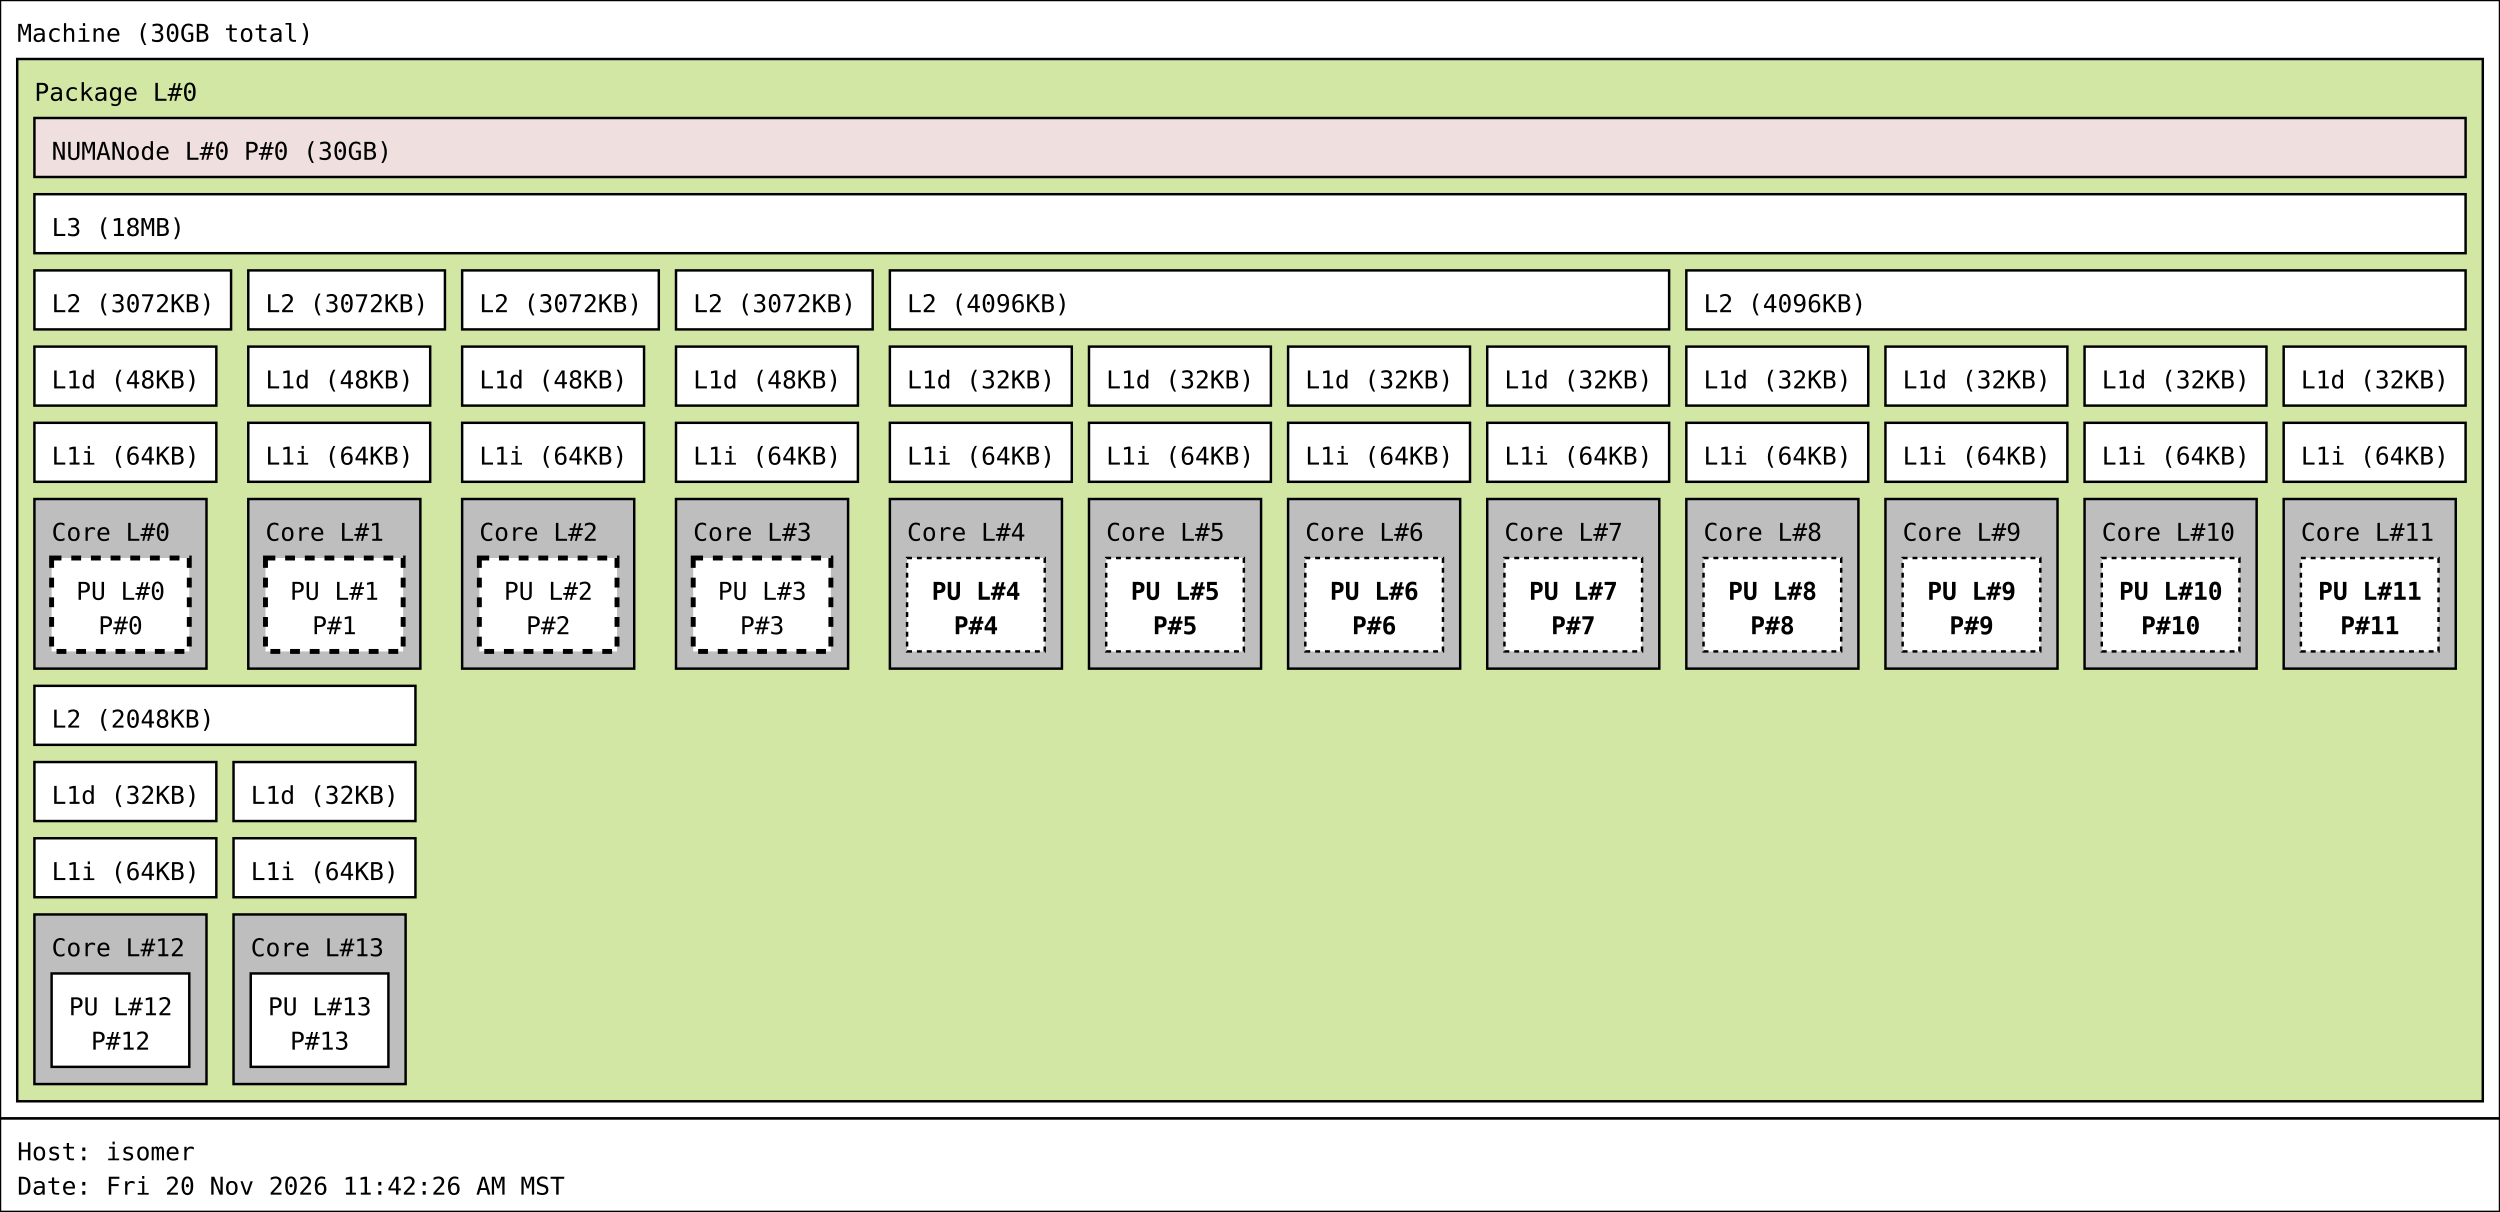
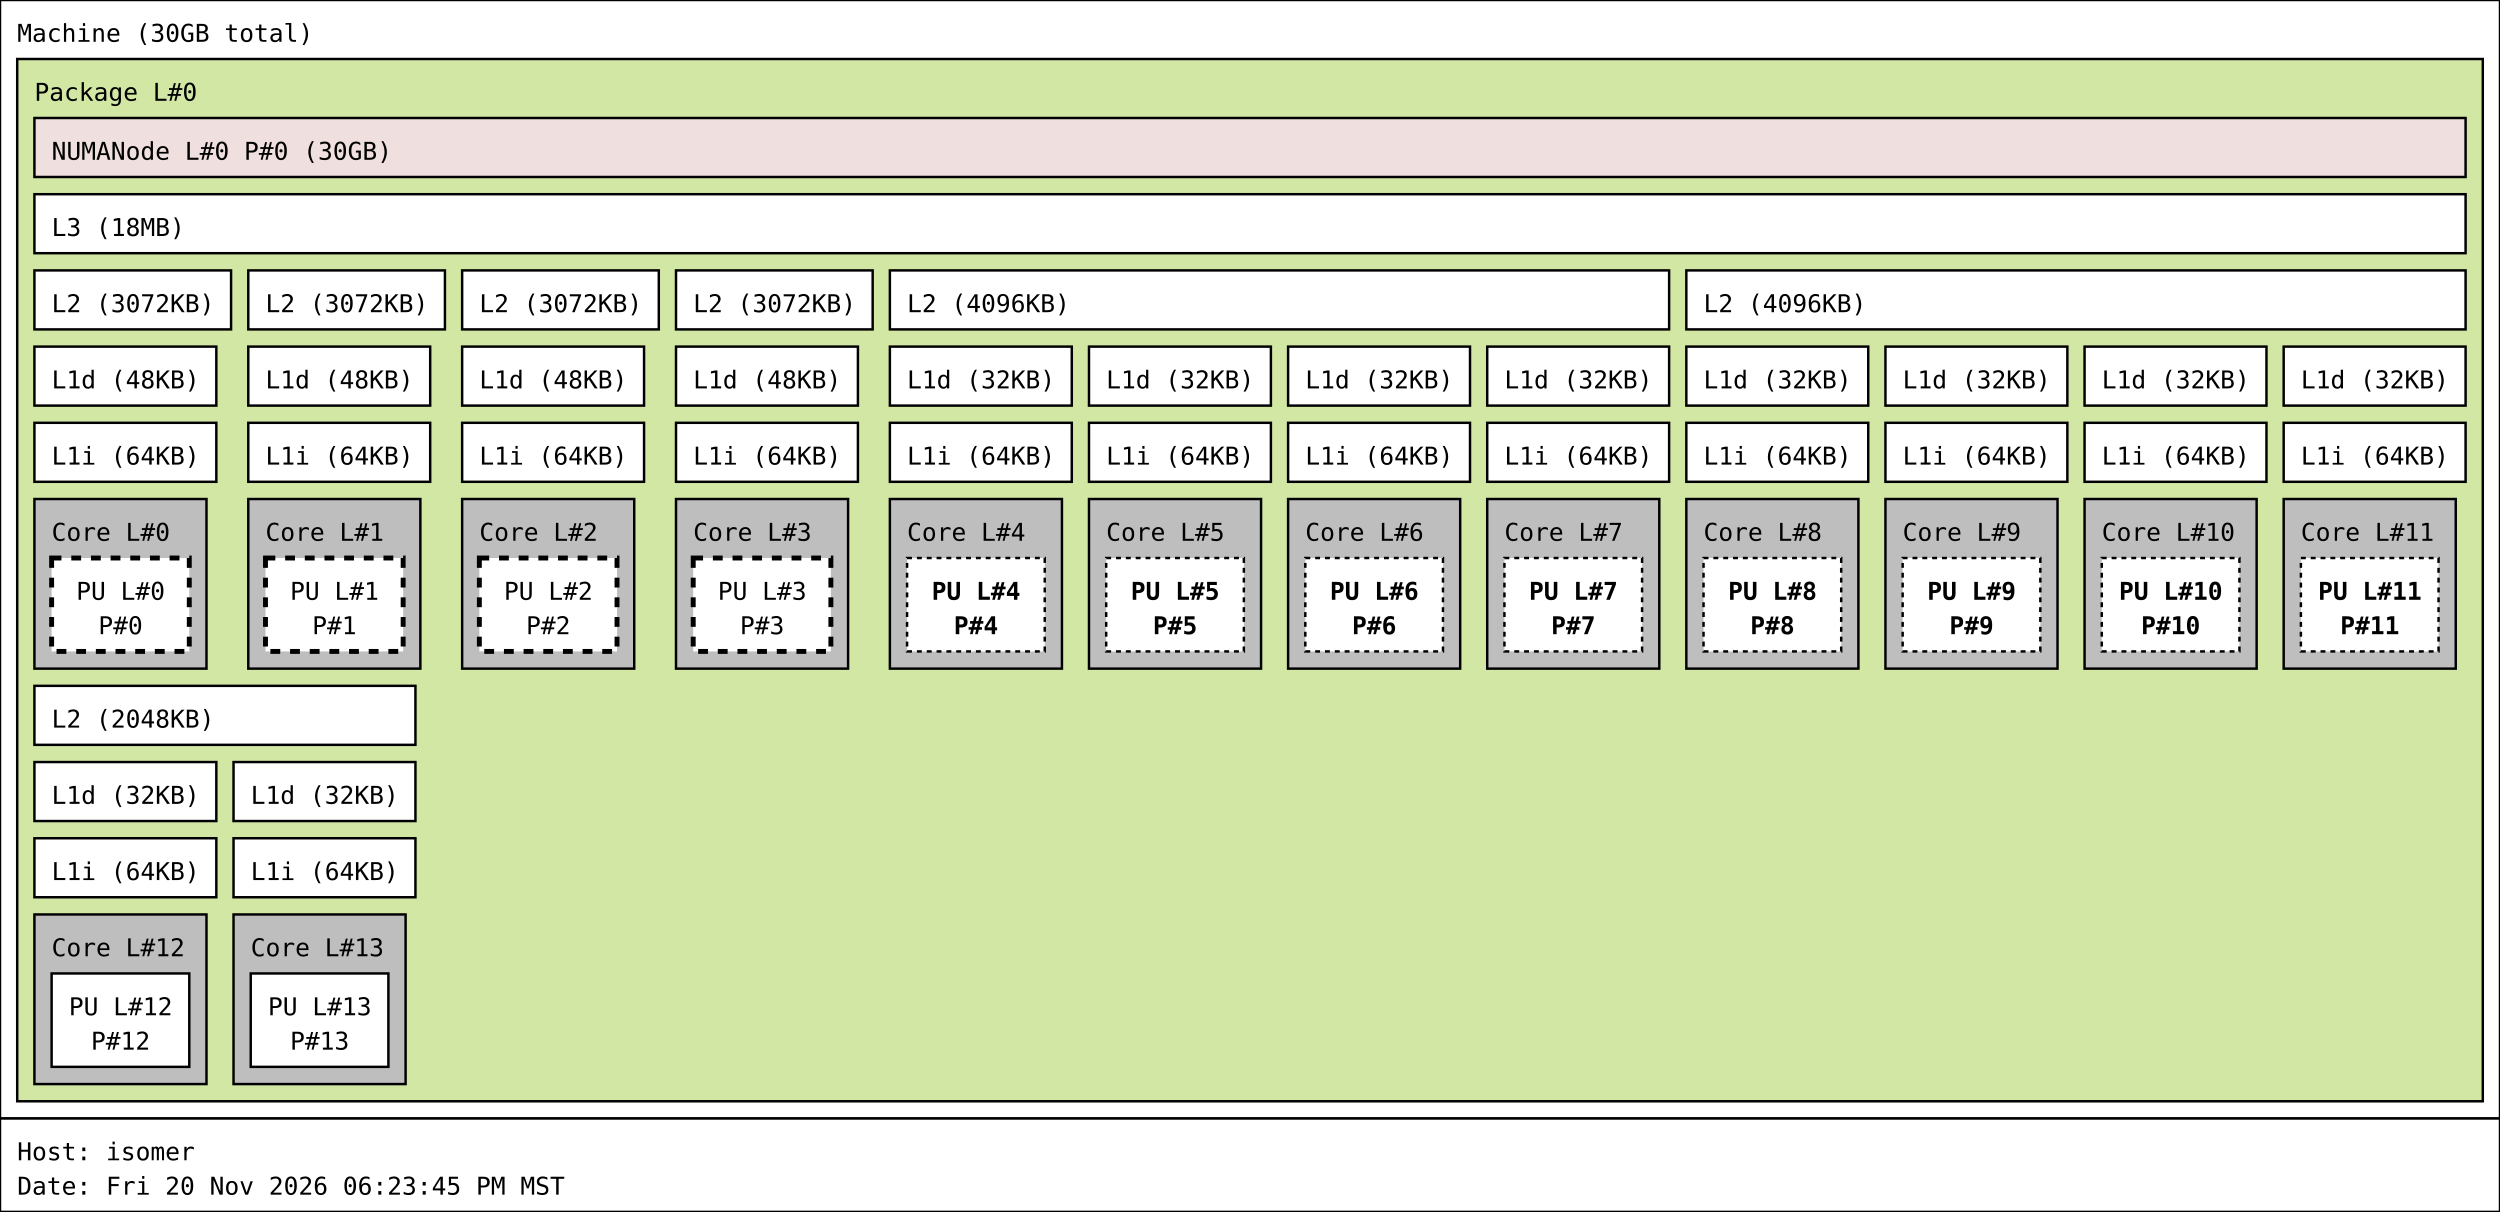
<svg xmlns="http://www.w3.org/2000/svg" width="1017px" height="493px" viewBox="0 0 1017px 493px" version="1.1">
  <rect id="Machine_0_rect" class="Machine" x="0" y="0" width="1017" height="455" fill="rgb(255,255,255)" stroke="rgb(0,0,0)" stroke-width="1" />
  <text id="Machine_0_text" class="Machine" font-family="Monospace" x="7" y="17" fill="rgb(0,0,0)" font-size="10px">Machine (30GB total)</text>
  <rect id="Package_0_rect" class="Package" x="7" y="24" width="1003" height="424" fill="rgb(210,231,164)" stroke="rgb(0,0,0)" stroke-width="1" />
  <text id="Package_0_text" class="Package" font-family="Monospace" x="14" y="41" fill="rgb(0,0,0)" font-size="10px">Package L#0</text>
  <rect id="L3_0_rect" class="L3" x="14" y="79" width="989" height="24" fill="rgb(255,255,255)" stroke="rgb(0,0,0)" stroke-width="1" />
  <text id="L3_0_text" class="L3" font-family="Monospace" x="21" y="96" fill="rgb(0,0,0)" font-size="10px">L3 (18MB)</text>
  <rect id="L2_0_rect" class="L2" x="14" y="110" width="80" height="24" fill="rgb(255,255,255)" stroke="rgb(0,0,0)" stroke-width="1" />
  <text id="L2_0_text" class="L2" font-family="Monospace" x="21" y="127" fill="rgb(0,0,0)" font-size="10px">L2 (3072KB)</text>
  <rect id="L1d_0_rect" class="L1d" x="14" y="141" width="74" height="24" fill="rgb(255,255,255)" stroke="rgb(0,0,0)" stroke-width="1" />
  <text id="L1d_0_text" class="L1d" font-family="Monospace" x="21" y="158" fill="rgb(0,0,0)" font-size="10px">L1d (48KB)</text>
  <rect id="L1i_0_rect" class="L1i" x="14" y="172" width="74" height="24" fill="rgb(255,255,255)" stroke="rgb(0,0,0)" stroke-width="1" />
  <text id="L1i_0_text" class="L1i" font-family="Monospace" x="21" y="189" fill="rgb(0,0,0)" font-size="10px">L1i (64KB)</text>
  <rect id="Core_0_rect" class="Core" x="14" y="203" width="70" height="69" fill="rgb(190,190,190)" stroke="rgb(0,0,0)" stroke-width="1" />
  <text id="Core_0_text" class="Core" font-family="Monospace" x="21" y="220" fill="rgb(0,0,0)" font-size="10px">Core L#0</text>
  <rect id="PU_0_rect" class="PU" x="21" y="227" width="56" height="38" fill="rgb(255,255,255)" stroke="rgb(0,0,0)" stroke-width="2" stroke-dasharray="4" />
  <text id="PU_0_text" class="PU" font-family="Monospace" x="31" y="244" fill="rgb(0,0,0)" font-size="10px">PU L#0</text>
  <text id="PU_0_text_1" class="PU" font-family="Monospace" x="40" y="258" fill="rgb(0,0,0)" font-size="10px">P#0</text>
  <rect id="L2_1_rect" class="L2" x="101" y="110" width="80" height="24" fill="rgb(255,255,255)" stroke="rgb(0,0,0)" stroke-width="1" />
  <text id="L2_1_text" class="L2" font-family="Monospace" x="108" y="127" fill="rgb(0,0,0)" font-size="10px">L2 (3072KB)</text>
  <rect id="L1d_1_rect" class="L1d" x="101" y="141" width="74" height="24" fill="rgb(255,255,255)" stroke="rgb(0,0,0)" stroke-width="1" />
  <text id="L1d_1_text" class="L1d" font-family="Monospace" x="108" y="158" fill="rgb(0,0,0)" font-size="10px">L1d (48KB)</text>
  <rect id="L1i_1_rect" class="L1i" x="101" y="172" width="74" height="24" fill="rgb(255,255,255)" stroke="rgb(0,0,0)" stroke-width="1" />
  <text id="L1i_1_text" class="L1i" font-family="Monospace" x="108" y="189" fill="rgb(0,0,0)" font-size="10px">L1i (64KB)</text>
  <rect id="Core_1_rect" class="Core" x="101" y="203" width="70" height="69" fill="rgb(190,190,190)" stroke="rgb(0,0,0)" stroke-width="1" />
  <text id="Core_1_text" class="Core" font-family="Monospace" x="108" y="220" fill="rgb(0,0,0)" font-size="10px">Core L#1</text>
  <rect id="PU_1_rect" class="PU" x="108" y="227" width="56" height="38" fill="rgb(255,255,255)" stroke="rgb(0,0,0)" stroke-width="2" stroke-dasharray="4" />
  <text id="PU_1_text" class="PU" font-family="Monospace" x="118" y="244" fill="rgb(0,0,0)" font-size="10px">PU L#1</text>
  <text id="PU_1_text_1" class="PU" font-family="Monospace" x="127" y="258" fill="rgb(0,0,0)" font-size="10px">P#1</text>
  <rect id="L2_2_rect" class="L2" x="188" y="110" width="80" height="24" fill="rgb(255,255,255)" stroke="rgb(0,0,0)" stroke-width="1" />
  <text id="L2_2_text" class="L2" font-family="Monospace" x="195" y="127" fill="rgb(0,0,0)" font-size="10px">L2 (3072KB)</text>
  <rect id="L1d_2_rect" class="L1d" x="188" y="141" width="74" height="24" fill="rgb(255,255,255)" stroke="rgb(0,0,0)" stroke-width="1" />
  <text id="L1d_2_text" class="L1d" font-family="Monospace" x="195" y="158" fill="rgb(0,0,0)" font-size="10px">L1d (48KB)</text>
  <rect id="L1i_2_rect" class="L1i" x="188" y="172" width="74" height="24" fill="rgb(255,255,255)" stroke="rgb(0,0,0)" stroke-width="1" />
  <text id="L1i_2_text" class="L1i" font-family="Monospace" x="195" y="189" fill="rgb(0,0,0)" font-size="10px">L1i (64KB)</text>
  <rect id="Core_2_rect" class="Core" x="188" y="203" width="70" height="69" fill="rgb(190,190,190)" stroke="rgb(0,0,0)" stroke-width="1" />
  <text id="Core_2_text" class="Core" font-family="Monospace" x="195" y="220" fill="rgb(0,0,0)" font-size="10px">Core L#2</text>
  <rect id="PU_2_rect" class="PU" x="195" y="227" width="56" height="38" fill="rgb(255,255,255)" stroke="rgb(0,0,0)" stroke-width="2" stroke-dasharray="4" />
  <text id="PU_2_text" class="PU" font-family="Monospace" x="205" y="244" fill="rgb(0,0,0)" font-size="10px">PU L#2</text>
  <text id="PU_2_text_1" class="PU" font-family="Monospace" x="214" y="258" fill="rgb(0,0,0)" font-size="10px">P#2</text>
  <rect id="L2_3_rect" class="L2" x="275" y="110" width="80" height="24" fill="rgb(255,255,255)" stroke="rgb(0,0,0)" stroke-width="1" />
  <text id="L2_3_text" class="L2" font-family="Monospace" x="282" y="127" fill="rgb(0,0,0)" font-size="10px">L2 (3072KB)</text>
  <rect id="L1d_3_rect" class="L1d" x="275" y="141" width="74" height="24" fill="rgb(255,255,255)" stroke="rgb(0,0,0)" stroke-width="1" />
  <text id="L1d_3_text" class="L1d" font-family="Monospace" x="282" y="158" fill="rgb(0,0,0)" font-size="10px">L1d (48KB)</text>
  <rect id="L1i_3_rect" class="L1i" x="275" y="172" width="74" height="24" fill="rgb(255,255,255)" stroke="rgb(0,0,0)" stroke-width="1" />
  <text id="L1i_3_text" class="L1i" font-family="Monospace" x="282" y="189" fill="rgb(0,0,0)" font-size="10px">L1i (64KB)</text>
  <rect id="Core_3_rect" class="Core" x="275" y="203" width="70" height="69" fill="rgb(190,190,190)" stroke="rgb(0,0,0)" stroke-width="1" />
  <text id="Core_3_text" class="Core" font-family="Monospace" x="282" y="220" fill="rgb(0,0,0)" font-size="10px">Core L#3</text>
  <rect id="PU_3_rect" class="PU" x="282" y="227" width="56" height="38" fill="rgb(255,255,255)" stroke="rgb(0,0,0)" stroke-width="2" stroke-dasharray="4" />
  <text id="PU_3_text" class="PU" font-family="Monospace" x="292" y="244" fill="rgb(0,0,0)" font-size="10px">PU L#3</text>
  <text id="PU_3_text_1" class="PU" font-family="Monospace" x="301" y="258" fill="rgb(0,0,0)" font-size="10px">P#3</text>
  <rect id="L2_4_rect" class="L2" x="362" y="110" width="317" height="24" fill="rgb(255,255,255)" stroke="rgb(0,0,0)" stroke-width="1" />
  <text id="L2_4_text" class="L2" font-family="Monospace" x="369" y="127" fill="rgb(0,0,0)" font-size="10px">L2 (4096KB)</text>
  <rect id="L1d_4_rect" class="L1d" x="362" y="141" width="74" height="24" fill="rgb(255,255,255)" stroke="rgb(0,0,0)" stroke-width="1" />
  <text id="L1d_4_text" class="L1d" font-family="Monospace" x="369" y="158" fill="rgb(0,0,0)" font-size="10px">L1d (32KB)</text>
  <rect id="L1i_4_rect" class="L1i" x="362" y="172" width="74" height="24" fill="rgb(255,255,255)" stroke="rgb(0,0,0)" stroke-width="1" />
  <text id="L1i_4_text" class="L1i" font-family="Monospace" x="369" y="189" fill="rgb(0,0,0)" font-size="10px">L1i (64KB)</text>
  <rect id="Core_4_rect" class="Core" x="362" y="203" width="70" height="69" fill="rgb(190,190,190)" stroke="rgb(0,0,0)" stroke-width="1" />
  <text id="Core_4_text" class="Core" font-family="Monospace" x="369" y="220" fill="rgb(0,0,0)" font-size="10px">Core L#4</text>
  <rect id="PU_4_rect" class="PU" x="369" y="227" width="56" height="38" fill="rgb(255,255,255)" stroke="rgb(0,0,0)" stroke-width="1" stroke-dasharray="2" />
  <text id="PU_4_text" class="PU" font-family="Monospace" font-weight="bold" x="379" y="244" fill="rgb(0,0,0)" font-size="10px">PU L#4</text>
  <text id="PU_4_text_1" class="PU" font-family="Monospace" font-weight="bold" x="388" y="258" fill="rgb(0,0,0)" font-size="10px">P#4</text>
  <rect id="L1d_5_rect" class="L1d" x="443" y="141" width="74" height="24" fill="rgb(255,255,255)" stroke="rgb(0,0,0)" stroke-width="1" />
  <text id="L1d_5_text" class="L1d" font-family="Monospace" x="450" y="158" fill="rgb(0,0,0)" font-size="10px">L1d (32KB)</text>
  <rect id="L1i_5_rect" class="L1i" x="443" y="172" width="74" height="24" fill="rgb(255,255,255)" stroke="rgb(0,0,0)" stroke-width="1" />
  <text id="L1i_5_text" class="L1i" font-family="Monospace" x="450" y="189" fill="rgb(0,0,0)" font-size="10px">L1i (64KB)</text>
  <rect id="Core_5_rect" class="Core" x="443" y="203" width="70" height="69" fill="rgb(190,190,190)" stroke="rgb(0,0,0)" stroke-width="1" />
  <text id="Core_5_text" class="Core" font-family="Monospace" x="450" y="220" fill="rgb(0,0,0)" font-size="10px">Core L#5</text>
  <rect id="PU_5_rect" class="PU" x="450" y="227" width="56" height="38" fill="rgb(255,255,255)" stroke="rgb(0,0,0)" stroke-width="1" stroke-dasharray="2" />
  <text id="PU_5_text" class="PU" font-family="Monospace" font-weight="bold" x="460" y="244" fill="rgb(0,0,0)" font-size="10px">PU L#5</text>
  <text id="PU_5_text_1" class="PU" font-family="Monospace" font-weight="bold" x="469" y="258" fill="rgb(0,0,0)" font-size="10px">P#5</text>
  <rect id="L1d_6_rect" class="L1d" x="524" y="141" width="74" height="24" fill="rgb(255,255,255)" stroke="rgb(0,0,0)" stroke-width="1" />
  <text id="L1d_6_text" class="L1d" font-family="Monospace" x="531" y="158" fill="rgb(0,0,0)" font-size="10px">L1d (32KB)</text>
  <rect id="L1i_6_rect" class="L1i" x="524" y="172" width="74" height="24" fill="rgb(255,255,255)" stroke="rgb(0,0,0)" stroke-width="1" />
  <text id="L1i_6_text" class="L1i" font-family="Monospace" x="531" y="189" fill="rgb(0,0,0)" font-size="10px">L1i (64KB)</text>
  <rect id="Core_6_rect" class="Core" x="524" y="203" width="70" height="69" fill="rgb(190,190,190)" stroke="rgb(0,0,0)" stroke-width="1" />
  <text id="Core_6_text" class="Core" font-family="Monospace" x="531" y="220" fill="rgb(0,0,0)" font-size="10px">Core L#6</text>
  <rect id="PU_6_rect" class="PU" x="531" y="227" width="56" height="38" fill="rgb(255,255,255)" stroke="rgb(0,0,0)" stroke-width="1" stroke-dasharray="2" />
  <text id="PU_6_text" class="PU" font-family="Monospace" font-weight="bold" x="541" y="244" fill="rgb(0,0,0)" font-size="10px">PU L#6</text>
  <text id="PU_6_text_1" class="PU" font-family="Monospace" font-weight="bold" x="550" y="258" fill="rgb(0,0,0)" font-size="10px">P#6</text>
  <rect id="L1d_7_rect" class="L1d" x="605" y="141" width="74" height="24" fill="rgb(255,255,255)" stroke="rgb(0,0,0)" stroke-width="1" />
  <text id="L1d_7_text" class="L1d" font-family="Monospace" x="612" y="158" fill="rgb(0,0,0)" font-size="10px">L1d (32KB)</text>
  <rect id="L1i_7_rect" class="L1i" x="605" y="172" width="74" height="24" fill="rgb(255,255,255)" stroke="rgb(0,0,0)" stroke-width="1" />
  <text id="L1i_7_text" class="L1i" font-family="Monospace" x="612" y="189" fill="rgb(0,0,0)" font-size="10px">L1i (64KB)</text>
  <rect id="Core_7_rect" class="Core" x="605" y="203" width="70" height="69" fill="rgb(190,190,190)" stroke="rgb(0,0,0)" stroke-width="1" />
  <text id="Core_7_text" class="Core" font-family="Monospace" x="612" y="220" fill="rgb(0,0,0)" font-size="10px">Core L#7</text>
  <rect id="PU_7_rect" class="PU" x="612" y="227" width="56" height="38" fill="rgb(255,255,255)" stroke="rgb(0,0,0)" stroke-width="1" stroke-dasharray="2" />
  <text id="PU_7_text" class="PU" font-family="Monospace" font-weight="bold" x="622" y="244" fill="rgb(0,0,0)" font-size="10px">PU L#7</text>
  <text id="PU_7_text_1" class="PU" font-family="Monospace" font-weight="bold" x="631" y="258" fill="rgb(0,0,0)" font-size="10px">P#7</text>
  <rect id="L2_5_rect" class="L2" x="686" y="110" width="317" height="24" fill="rgb(255,255,255)" stroke="rgb(0,0,0)" stroke-width="1" />
  <text id="L2_5_text" class="L2" font-family="Monospace" x="693" y="127" fill="rgb(0,0,0)" font-size="10px">L2 (4096KB)</text>
  <rect id="L1d_8_rect" class="L1d" x="686" y="141" width="74" height="24" fill="rgb(255,255,255)" stroke="rgb(0,0,0)" stroke-width="1" />
  <text id="L1d_8_text" class="L1d" font-family="Monospace" x="693" y="158" fill="rgb(0,0,0)" font-size="10px">L1d (32KB)</text>
  <rect id="L1i_8_rect" class="L1i" x="686" y="172" width="74" height="24" fill="rgb(255,255,255)" stroke="rgb(0,0,0)" stroke-width="1" />
  <text id="L1i_8_text" class="L1i" font-family="Monospace" x="693" y="189" fill="rgb(0,0,0)" font-size="10px">L1i (64KB)</text>
  <rect id="Core_8_rect" class="Core" x="686" y="203" width="70" height="69" fill="rgb(190,190,190)" stroke="rgb(0,0,0)" stroke-width="1" />
  <text id="Core_8_text" class="Core" font-family="Monospace" x="693" y="220" fill="rgb(0,0,0)" font-size="10px">Core L#8</text>
  <rect id="PU_8_rect" class="PU" x="693" y="227" width="56" height="38" fill="rgb(255,255,255)" stroke="rgb(0,0,0)" stroke-width="1" stroke-dasharray="2" />
  <text id="PU_8_text" class="PU" font-family="Monospace" font-weight="bold" x="703" y="244" fill="rgb(0,0,0)" font-size="10px">PU L#8</text>
  <text id="PU_8_text_1" class="PU" font-family="Monospace" font-weight="bold" x="712" y="258" fill="rgb(0,0,0)" font-size="10px">P#8</text>
  <rect id="L1d_9_rect" class="L1d" x="767" y="141" width="74" height="24" fill="rgb(255,255,255)" stroke="rgb(0,0,0)" stroke-width="1" />
  <text id="L1d_9_text" class="L1d" font-family="Monospace" x="774" y="158" fill="rgb(0,0,0)" font-size="10px">L1d (32KB)</text>
  <rect id="L1i_9_rect" class="L1i" x="767" y="172" width="74" height="24" fill="rgb(255,255,255)" stroke="rgb(0,0,0)" stroke-width="1" />
  <text id="L1i_9_text" class="L1i" font-family="Monospace" x="774" y="189" fill="rgb(0,0,0)" font-size="10px">L1i (64KB)</text>
  <rect id="Core_9_rect" class="Core" x="767" y="203" width="70" height="69" fill="rgb(190,190,190)" stroke="rgb(0,0,0)" stroke-width="1" />
  <text id="Core_9_text" class="Core" font-family="Monospace" x="774" y="220" fill="rgb(0,0,0)" font-size="10px">Core L#9</text>
  <rect id="PU_9_rect" class="PU" x="774" y="227" width="56" height="38" fill="rgb(255,255,255)" stroke="rgb(0,0,0)" stroke-width="1" stroke-dasharray="2" />
  <text id="PU_9_text" class="PU" font-family="Monospace" font-weight="bold" x="784" y="244" fill="rgb(0,0,0)" font-size="10px">PU L#9</text>
  <text id="PU_9_text_1" class="PU" font-family="Monospace" font-weight="bold" x="793" y="258" fill="rgb(0,0,0)" font-size="10px">P#9</text>
  <rect id="L1d_10_rect" class="L1d" x="848" y="141" width="74" height="24" fill="rgb(255,255,255)" stroke="rgb(0,0,0)" stroke-width="1" />
  <text id="L1d_10_text" class="L1d" font-family="Monospace" x="855" y="158" fill="rgb(0,0,0)" font-size="10px">L1d (32KB)</text>
  <rect id="L1i_10_rect" class="L1i" x="848" y="172" width="74" height="24" fill="rgb(255,255,255)" stroke="rgb(0,0,0)" stroke-width="1" />
  <text id="L1i_10_text" class="L1i" font-family="Monospace" x="855" y="189" fill="rgb(0,0,0)" font-size="10px">L1i (64KB)</text>
  <rect id="Core_10_rect" class="Core" x="848" y="203" width="70" height="69" fill="rgb(190,190,190)" stroke="rgb(0,0,0)" stroke-width="1" />
  <text id="Core_10_text" class="Core" font-family="Monospace" x="855" y="220" fill="rgb(0,0,0)" font-size="10px">Core L#10</text>
  <rect id="PU_10_rect" class="PU" x="855" y="227" width="56" height="38" fill="rgb(255,255,255)" stroke="rgb(0,0,0)" stroke-width="1" stroke-dasharray="2" />
  <text id="PU_10_text" class="PU" font-family="Monospace" font-weight="bold" x="862" y="244" fill="rgb(0,0,0)" font-size="10px">PU L#10</text>
  <text id="PU_10_text_1" class="PU" font-family="Monospace" font-weight="bold" x="871" y="258" fill="rgb(0,0,0)" font-size="10px">P#10</text>
  <rect id="L1d_11_rect" class="L1d" x="929" y="141" width="74" height="24" fill="rgb(255,255,255)" stroke="rgb(0,0,0)" stroke-width="1" />
  <text id="L1d_11_text" class="L1d" font-family="Monospace" x="936" y="158" fill="rgb(0,0,0)" font-size="10px">L1d (32KB)</text>
  <rect id="L1i_11_rect" class="L1i" x="929" y="172" width="74" height="24" fill="rgb(255,255,255)" stroke="rgb(0,0,0)" stroke-width="1" />
  <text id="L1i_11_text" class="L1i" font-family="Monospace" x="936" y="189" fill="rgb(0,0,0)" font-size="10px">L1i (64KB)</text>
  <rect id="Core_11_rect" class="Core" x="929" y="203" width="70" height="69" fill="rgb(190,190,190)" stroke="rgb(0,0,0)" stroke-width="1" />
  <text id="Core_11_text" class="Core" font-family="Monospace" x="936" y="220" fill="rgb(0,0,0)" font-size="10px">Core L#11</text>
  <rect id="PU_11_rect" class="PU" x="936" y="227" width="56" height="38" fill="rgb(255,255,255)" stroke="rgb(0,0,0)" stroke-width="1" stroke-dasharray="2" />
  <text id="PU_11_text" class="PU" font-family="Monospace" font-weight="bold" x="943" y="244" fill="rgb(0,0,0)" font-size="10px">PU L#11</text>
  <text id="PU_11_text_1" class="PU" font-family="Monospace" font-weight="bold" x="952" y="258" fill="rgb(0,0,0)" font-size="10px">P#11</text>
  <rect id="L2_6_rect" class="L2" x="14" y="279" width="155" height="24" fill="rgb(255,255,255)" stroke="rgb(0,0,0)" stroke-width="1" />
  <text id="L2_6_text" class="L2" font-family="Monospace" x="21" y="296" fill="rgb(0,0,0)" font-size="10px">L2 (2048KB)</text>
  <rect id="L1d_12_rect" class="L1d" x="14" y="310" width="74" height="24" fill="rgb(255,255,255)" stroke="rgb(0,0,0)" stroke-width="1" />
  <text id="L1d_12_text" class="L1d" font-family="Monospace" x="21" y="327" fill="rgb(0,0,0)" font-size="10px">L1d (32KB)</text>
  <rect id="L1i_12_rect" class="L1i" x="14" y="341" width="74" height="24" fill="rgb(255,255,255)" stroke="rgb(0,0,0)" stroke-width="1" />
  <text id="L1i_12_text" class="L1i" font-family="Monospace" x="21" y="358" fill="rgb(0,0,0)" font-size="10px">L1i (64KB)</text>
  <rect id="Core_12_rect" class="Core" x="14" y="372" width="70" height="69" fill="rgb(190,190,190)" stroke="rgb(0,0,0)" stroke-width="1" />
  <text id="Core_12_text" class="Core" font-family="Monospace" x="21" y="389" fill="rgb(0,0,0)" font-size="10px">Core L#12</text>
  <rect id="PU_12_rect" class="PU" x="21" y="396" width="56" height="38" fill="rgb(255,255,255)" stroke="rgb(0,0,0)" stroke-width="1" />
  <text id="PU_12_text" class="PU" font-family="Monospace" x="28" y="413" fill="rgb(0,0,0)" font-size="10px">PU L#12</text>
  <text id="PU_12_text_1" class="PU" font-family="Monospace" x="37" y="427" fill="rgb(0,0,0)" font-size="10px">P#12</text>
  <rect id="L1d_13_rect" class="L1d" x="95" y="310" width="74" height="24" fill="rgb(255,255,255)" stroke="rgb(0,0,0)" stroke-width="1" />
  <text id="L1d_13_text" class="L1d" font-family="Monospace" x="102" y="327" fill="rgb(0,0,0)" font-size="10px">L1d (32KB)</text>
  <rect id="L1i_13_rect" class="L1i" x="95" y="341" width="74" height="24" fill="rgb(255,255,255)" stroke="rgb(0,0,0)" stroke-width="1" />
  <text id="L1i_13_text" class="L1i" font-family="Monospace" x="102" y="358" fill="rgb(0,0,0)" font-size="10px">L1i (64KB)</text>
  <rect id="Core_13_rect" class="Core" x="95" y="372" width="70" height="69" fill="rgb(190,190,190)" stroke="rgb(0,0,0)" stroke-width="1" />
  <text id="Core_13_text" class="Core" font-family="Monospace" x="102" y="389" fill="rgb(0,0,0)" font-size="10px">Core L#13</text>
  <rect id="PU_13_rect" class="PU" x="102" y="396" width="56" height="38" fill="rgb(255,255,255)" stroke="rgb(0,0,0)" stroke-width="1" />
  <text id="PU_13_text" class="PU" font-family="Monospace" x="109" y="413" fill="rgb(0,0,0)" font-size="10px">PU L#13</text>
  <text id="PU_13_text_1" class="PU" font-family="Monospace" x="118" y="427" fill="rgb(0,0,0)" font-size="10px">P#13</text>
  <rect id="NUMANode_0_rect" class="NUMANode" x="14" y="48" width="989" height="24" fill="rgb(239,223,222)" stroke="rgb(0,0,0)" stroke-width="1" />
  <text id="NUMANode_0_text" class="NUMANode" font-family="Monospace" x="21" y="65" fill="rgb(0,0,0)" font-size="10px">NUMANode L#0 P#0 (30GB)</text>
  <rect id="anon_rect" x="0" y="455" width="1017" height="38" fill="rgb(255,255,255)" stroke="rgb(0,0,0)" stroke-width="1" />
  <text id="anon_text" font-family="Monospace" x="7" y="472" fill="rgb(0,0,0)" font-size="10px">Host: isomer</text>
-   <text id="anon_text_1" font-family="Monospace" x="7" y="486" fill="rgb(0,0,0)" font-size="10px">Date: Fri 20 Nov 2026 11:42:26 AM MST</text>
+   <text id="anon_text_1" font-family="Monospace" x="7" y="486" fill="rgb(0,0,0)" font-size="10px">Date: Fri 20 Nov 2026 06:23:45 PM MST</text>
</svg>
